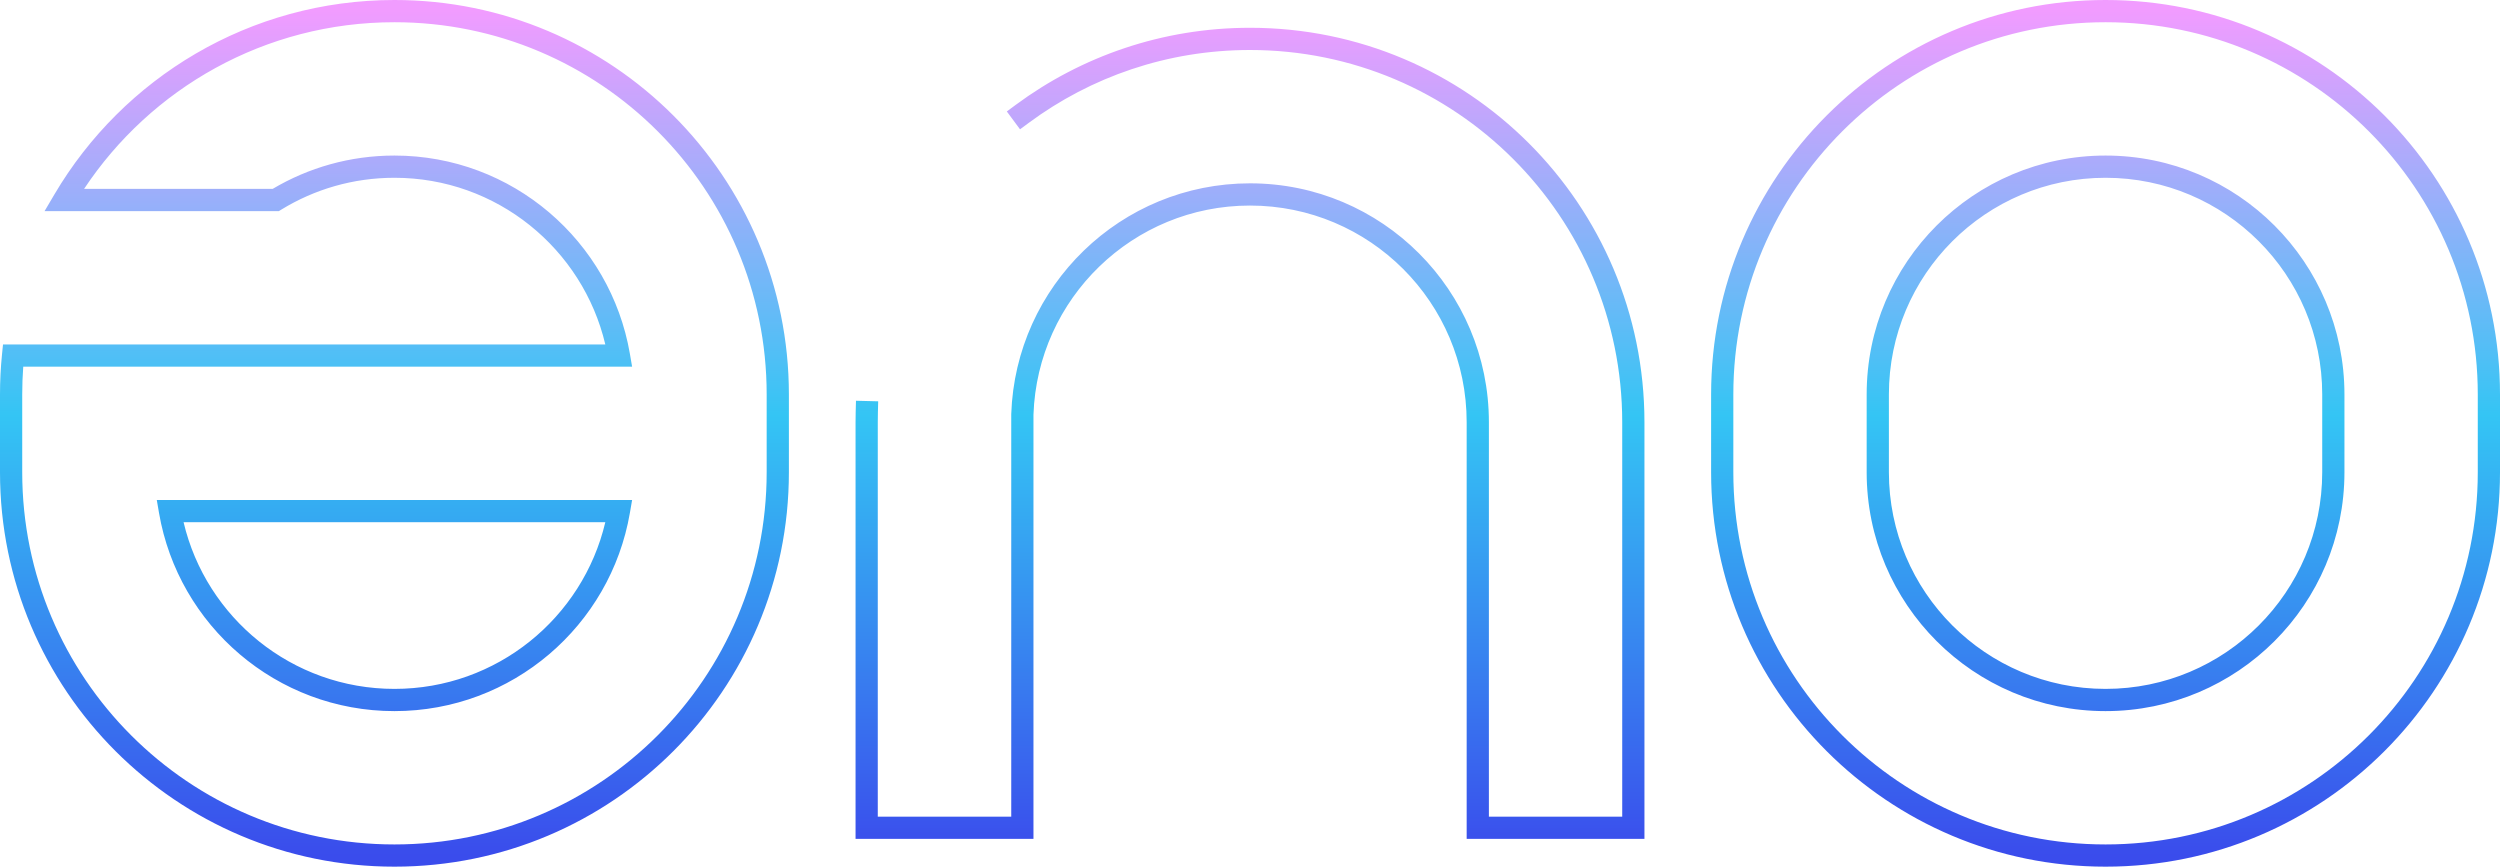
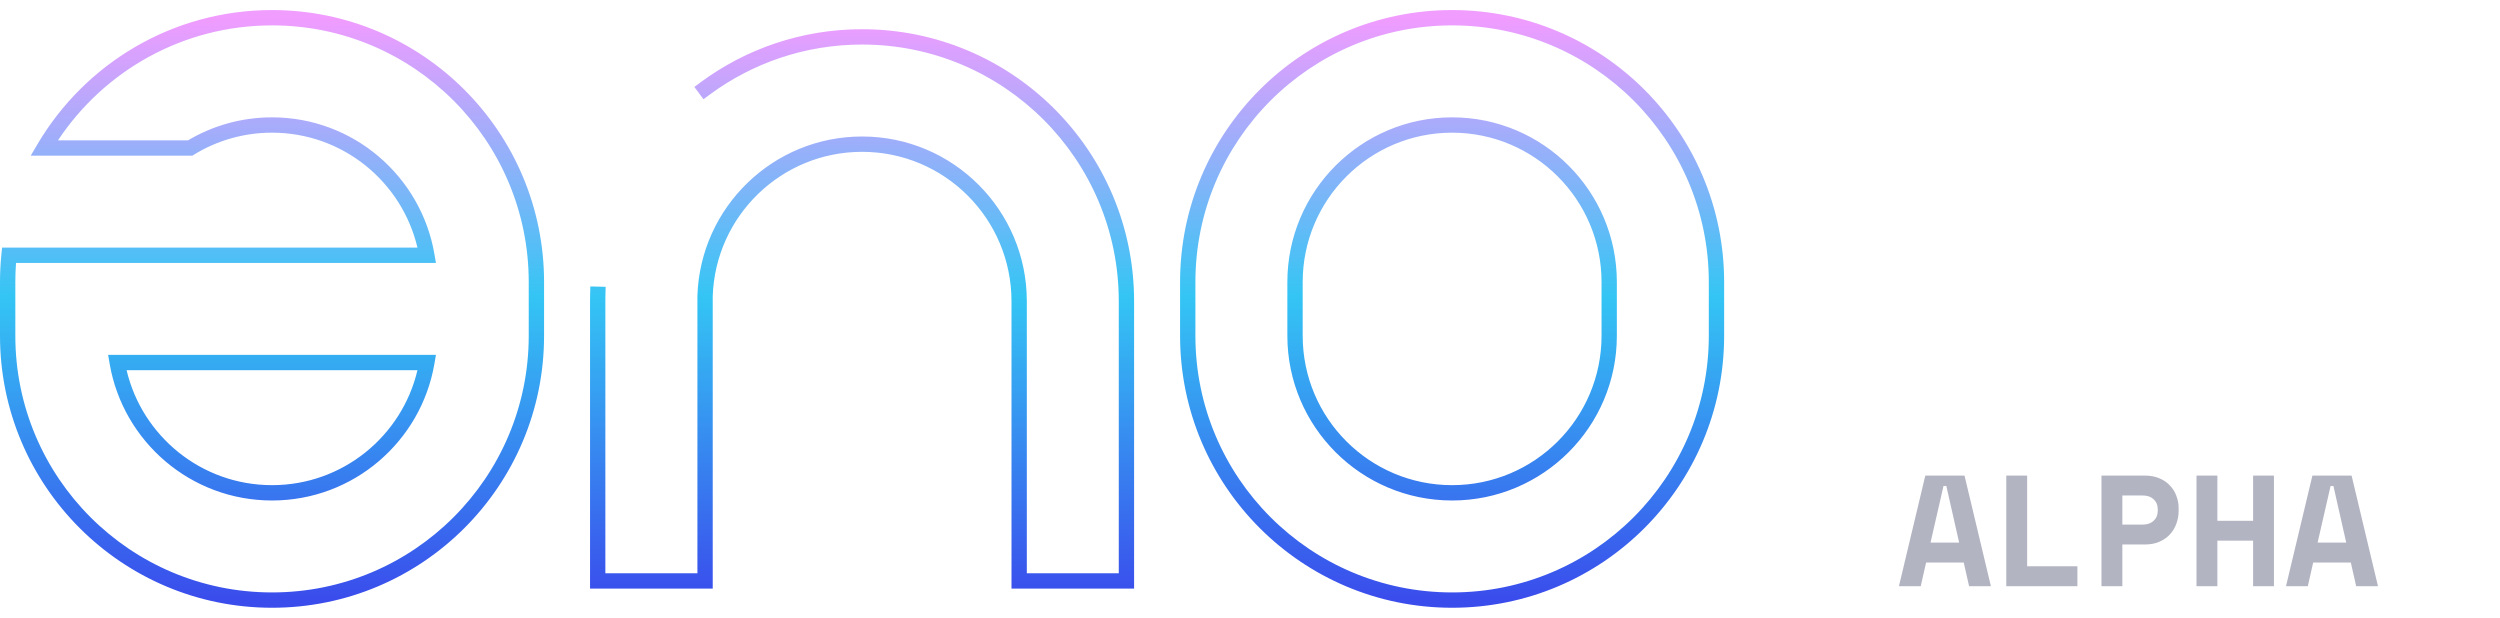
- <svg xmlns="http://www.w3.org/2000/svg" width="225" height="78" viewBox="0 0 225 78" fill="none">
-   <path fill-rule="evenodd" clip-rule="evenodd" d="M35.5 0C22.465 -2.86102e-06 11.072 7.026 4.9 17.492L4.011 19H25.099L25.339 18.853C28.297 17.043 31.775 16 35.5 16C44.72 16 52.447 22.4 54.478 31L0.271 31L0.18 31.9C0.061 33.084 0 34.285 0 35.5V42.5C-2.6226e-06 62.106 15.894 78 35.5 78C55.106 78 71 62.106 71 42.5L71 35.5C71 15.894 55.106 4.29154e-06 35.5 0ZM24.539 17H7.567C13.568 7.958 23.839 2 35.5 2C54.002 2 69 16.998 69 35.5L69 42.5C69 61.002 54.002 76 35.5 76C16.998 76 2 61.002 2 42.5V35.5C2 34.659 2.031 33.825 2.092 33L56.889 33L56.688 31.831C54.946 21.704 46.124 14 35.5 14C31.498 14 27.75 15.094 24.539 17ZM56.688 46.17L56.889 45L14.111 45L14.312 46.169C16.054 56.296 24.876 64 35.5 64C46.124 64 54.946 56.296 56.688 46.17ZM35.5 62C26.28 62 18.553 55.6 16.522 47L54.478 47C52.447 55.6 44.72 62 35.5 62ZM154 35.5C154 15.894 169.894 3.47939e-06 189.5 7.77144e-06C209.106 1.20635e-05 225 15.894 225 35.5V42.5C225 62.106 209.106 78 189.5 78C169.894 78 154 62.106 154 42.5V35.5ZM189.5 2C170.998 2 156 16.998 156 35.5V42.5C156 61.002 170.998 76 189.5 76C208.002 76 223 61.002 223 42.5V35.5C223 16.998 208.002 2 189.5 2ZM189.5 16C178.73 16 170 24.73 170 35.5V42.5C170 53.27 178.73 62 189.5 62C200.27 62 209 53.27 209 42.5V35.5C209 24.73 200.27 16 189.5 16ZM168 35.5C168 23.626 177.626 14 189.5 14C201.374 14 211 23.626 211 35.5V42.5C211 54.374 201.374 64 189.5 64C177.626 64 168 54.374 168 42.5V35.5ZM112.5 4.5C105.049 4.5 98.169 6.931 92.606 11.044L91.802 11.638L90.613 10.03L91.417 9.436C97.313 5.077 104.607 2.5 112.5 2.5C132.106 2.5 148 18.394 148 38L148 75.5H132V38C132 27.23 123.27 18.5 112.5 18.5C101.959 18.5 93.371 26.864 93.012 37.317L93.012 75.499L77 75.501L77 38C77 37.688 77.004 37.377 77.012 37.066L77.038 36.067L79.037 36.118L79.011 37.118C79.004 37.411 79 37.705 79 38L79 73.5L91.012 73.5L91.012 37.283L91.012 37.267C91.399 25.732 100.871 16.5 112.5 16.5C124.374 16.5 134 26.126 134 38V73.5H146L146 38C146 19.498 131.002 4.5 112.5 4.5Z" fill="url(#paint0_linear)" />
+ <svg xmlns="http://www.w3.org/2000/svg" width="174" height="43" viewBox="0 0 174 43" fill="none">
+   <path fill-rule="evenodd" clip-rule="evenodd" d="M18.933 0.7C11.982 0.7 5.905 4.447 2.613 10.029L2.139 10.834H13.386L13.514 10.755C15.092 9.79 16.947 9.234 18.933 9.234C23.851 9.234 27.972 12.647 29.055 17.233L0.145 17.233L0.096 17.713C0.033 18.345 0 18.985 0 19.634V23.367C-1.39872e-06 33.823 8.477 42.3 18.933 42.3C29.39 42.3 37.867 33.824 37.867 23.367L37.867 19.634C37.867 9.177 29.39 0.7 18.933 0.7ZM13.088 9.767H4.036C7.236 4.944 12.714 1.767 18.933 1.767C28.801 1.767 36.8 9.766 36.8 19.634L36.8 23.367C36.8 33.234 28.801 41.233 18.933 41.233C9.066 41.233 1.067 33.234 1.067 23.367V19.634C1.067 19.185 1.083 18.74 1.116 18.3L30.341 18.3L30.234 17.677C29.305 12.276 24.599 8.167 18.933 8.167C16.799 8.167 14.8 8.75 13.088 9.767ZM30.234 25.324L30.341 24.7L7.526 24.7L7.633 25.324C8.562 30.725 13.267 34.834 18.933 34.834C24.599 34.834 29.305 30.725 30.234 25.324ZM18.933 33.767C14.016 33.767 9.895 30.354 8.812 25.767L29.055 25.767C27.972 30.354 23.851 33.767 18.933 33.767ZM82.133 19.634C82.133 9.177 90.61 0.7 101.067 0.7C111.523 0.7 120 9.177 120 19.634V23.367C120 33.824 111.523 42.3 101.067 42.3C90.61 42.3 82.133 33.823 82.133 23.367V19.634ZM101.067 1.767C91.199 1.767 83.2 9.766 83.2 19.634V23.367C83.2 33.234 91.199 41.233 101.067 41.233C110.934 41.233 118.933 33.234 118.933 23.367V19.634C118.933 9.766 110.934 1.767 101.067 1.767ZM101.067 9.234C95.323 9.234 90.667 13.89 90.667 19.634V23.367C90.667 29.111 95.323 33.767 101.067 33.767C106.81 33.767 111.467 29.111 111.467 23.367V19.634C111.467 13.89 106.81 9.234 101.067 9.234ZM89.6 19.634C89.6 13.301 94.734 8.167 101.067 8.167C107.4 8.167 112.533 13.301 112.533 19.634V23.367C112.533 29.7 107.4 34.834 101.067 34.834C94.734 34.834 89.6 29.7 89.6 23.367V19.634ZM60 3.1C56.026 3.1 52.357 4.397 49.39 6.59L48.961 6.907L48.327 6.05L48.756 5.732C51.9 3.408 55.79 2.034 60 2.034C70.457 2.034 78.933 10.51 78.933 20.967L78.933 40.967H70.4V20.967C70.4 15.223 65.744 10.567 60 10.567C54.378 10.567 49.798 15.028 49.606 20.603L49.606 40.967L41.067 40.967L41.067 20.967C41.067 20.8 41.069 20.634 41.073 20.469L41.087 19.936L42.153 19.963L42.139 20.497C42.135 20.653 42.133 20.81 42.133 20.967L42.133 39.9L48.54 39.9L48.54 20.585L48.54 20.576C48.746 14.424 53.798 9.5 60 9.5C66.333 9.5 71.467 14.634 71.467 20.967V39.9H77.867L77.867 20.967C77.867 11.099 69.868 3.1 60 3.1Z" fill="url(#paint0_linear_41_2532)" />
+   <path d="M136.675 39.15H134.057L133.683 40.8H132.165L134.002 33.1H136.73L138.567 40.8H137.049L136.675 39.15ZM134.365 37.764H136.356L135.465 33.826H135.267L134.365 37.764ZM139.637 33.1H141.089V39.414H144.587V40.8H139.637V33.1ZM147.715 37.896V40.8H146.263V33.1H149.277C149.673 33.1 150.017 33.166 150.311 33.298C150.604 33.422 150.846 33.591 151.037 33.804C151.235 34.009 151.381 34.248 151.477 34.519C151.579 34.783 151.631 35.054 151.631 35.333V35.597C151.631 35.883 151.579 36.165 151.477 36.444C151.381 36.715 151.235 36.961 151.037 37.181C150.846 37.394 150.604 37.566 150.311 37.698C150.017 37.83 149.673 37.896 149.277 37.896H147.715ZM147.715 36.51H149.134C149.456 36.51 149.709 36.422 149.893 36.246C150.083 36.07 150.179 35.843 150.179 35.564V35.432C150.179 35.153 150.083 34.926 149.893 34.75C149.709 34.574 149.456 34.486 149.134 34.486H147.715V36.51ZM152.877 33.1H154.329V36.246H156.815V33.1H158.267V40.8H156.815V37.632H154.329V40.8H152.877V33.1ZM163.616 39.15H160.998L160.624 40.8H159.106L160.943 33.1H163.671L165.508 40.8H163.99L163.616 39.15ZM161.306 37.764H163.297L162.406 33.826H162.208L161.306 37.764Z" fill="#B2B4C2" />
  <defs>
-     <linearGradient id="paint0_linear" x1="35.5" y1="1" x2="35.5" y2="77" gradientUnits="userSpaceOnUse">
+     <linearGradient id="paint0_linear_41_2532" x1="18.933" y1="1.234" x2="18.933" y2="41.767" gradientUnits="userSpaceOnUse">
      <stop stop-color="#F19CFF" />
      <stop offset="0.479" stop-color="#34C5F4" />
      <stop offset="1" stop-color="#3A4CEC" />
    </linearGradient>
  </defs>
</svg>
